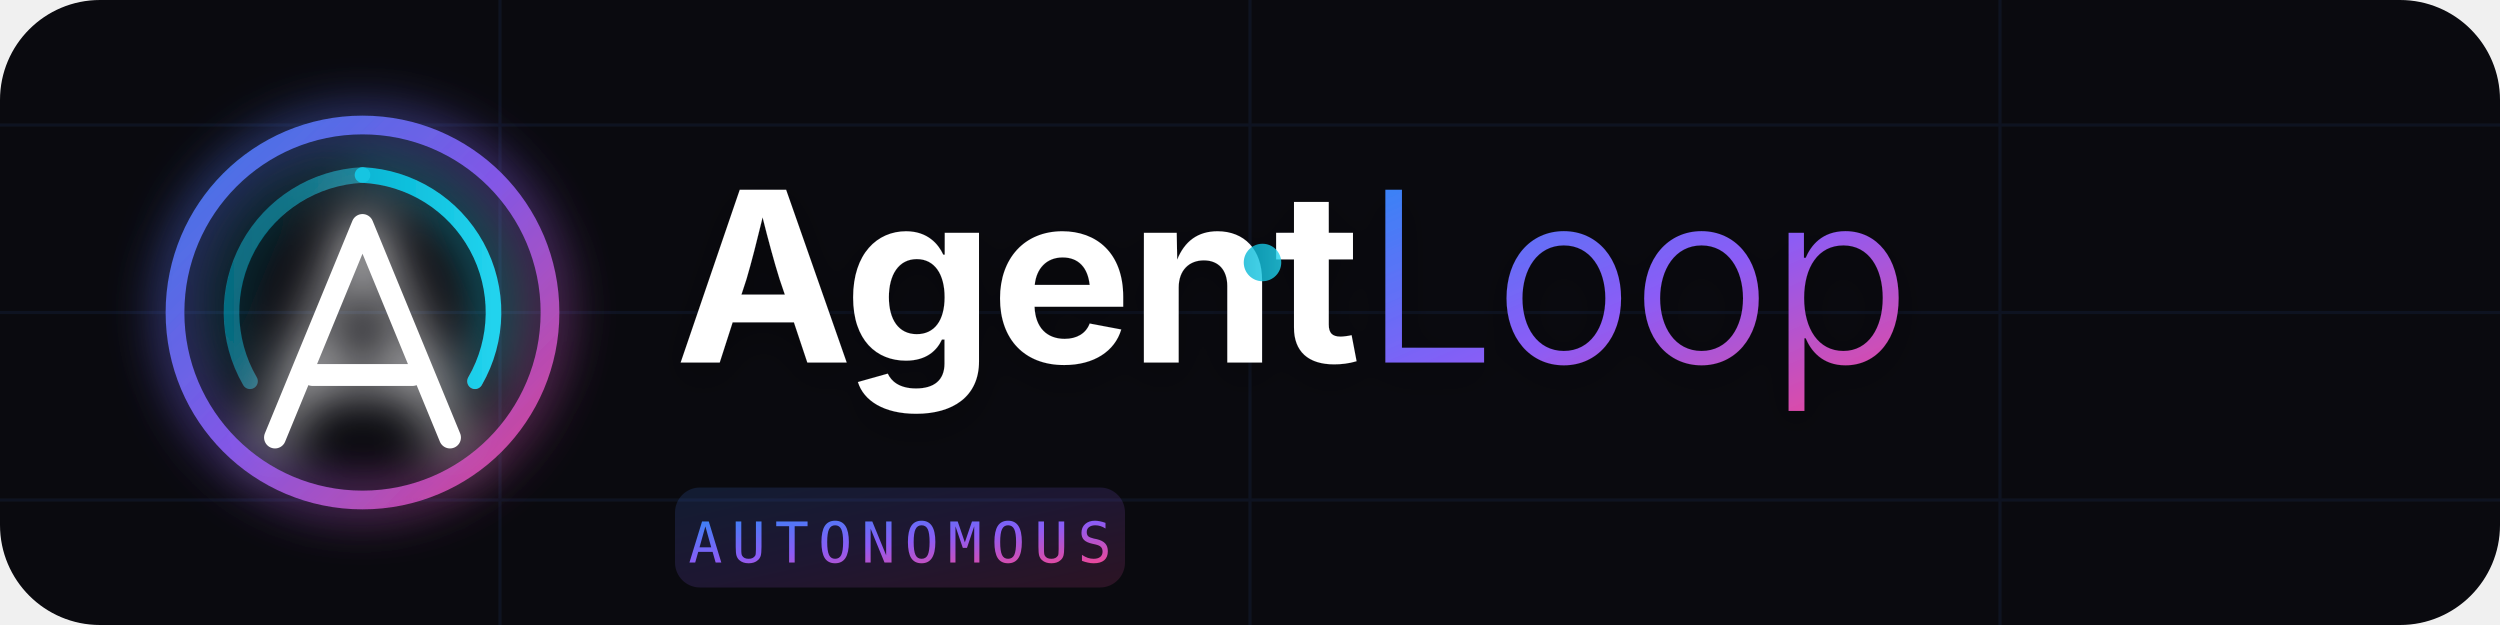
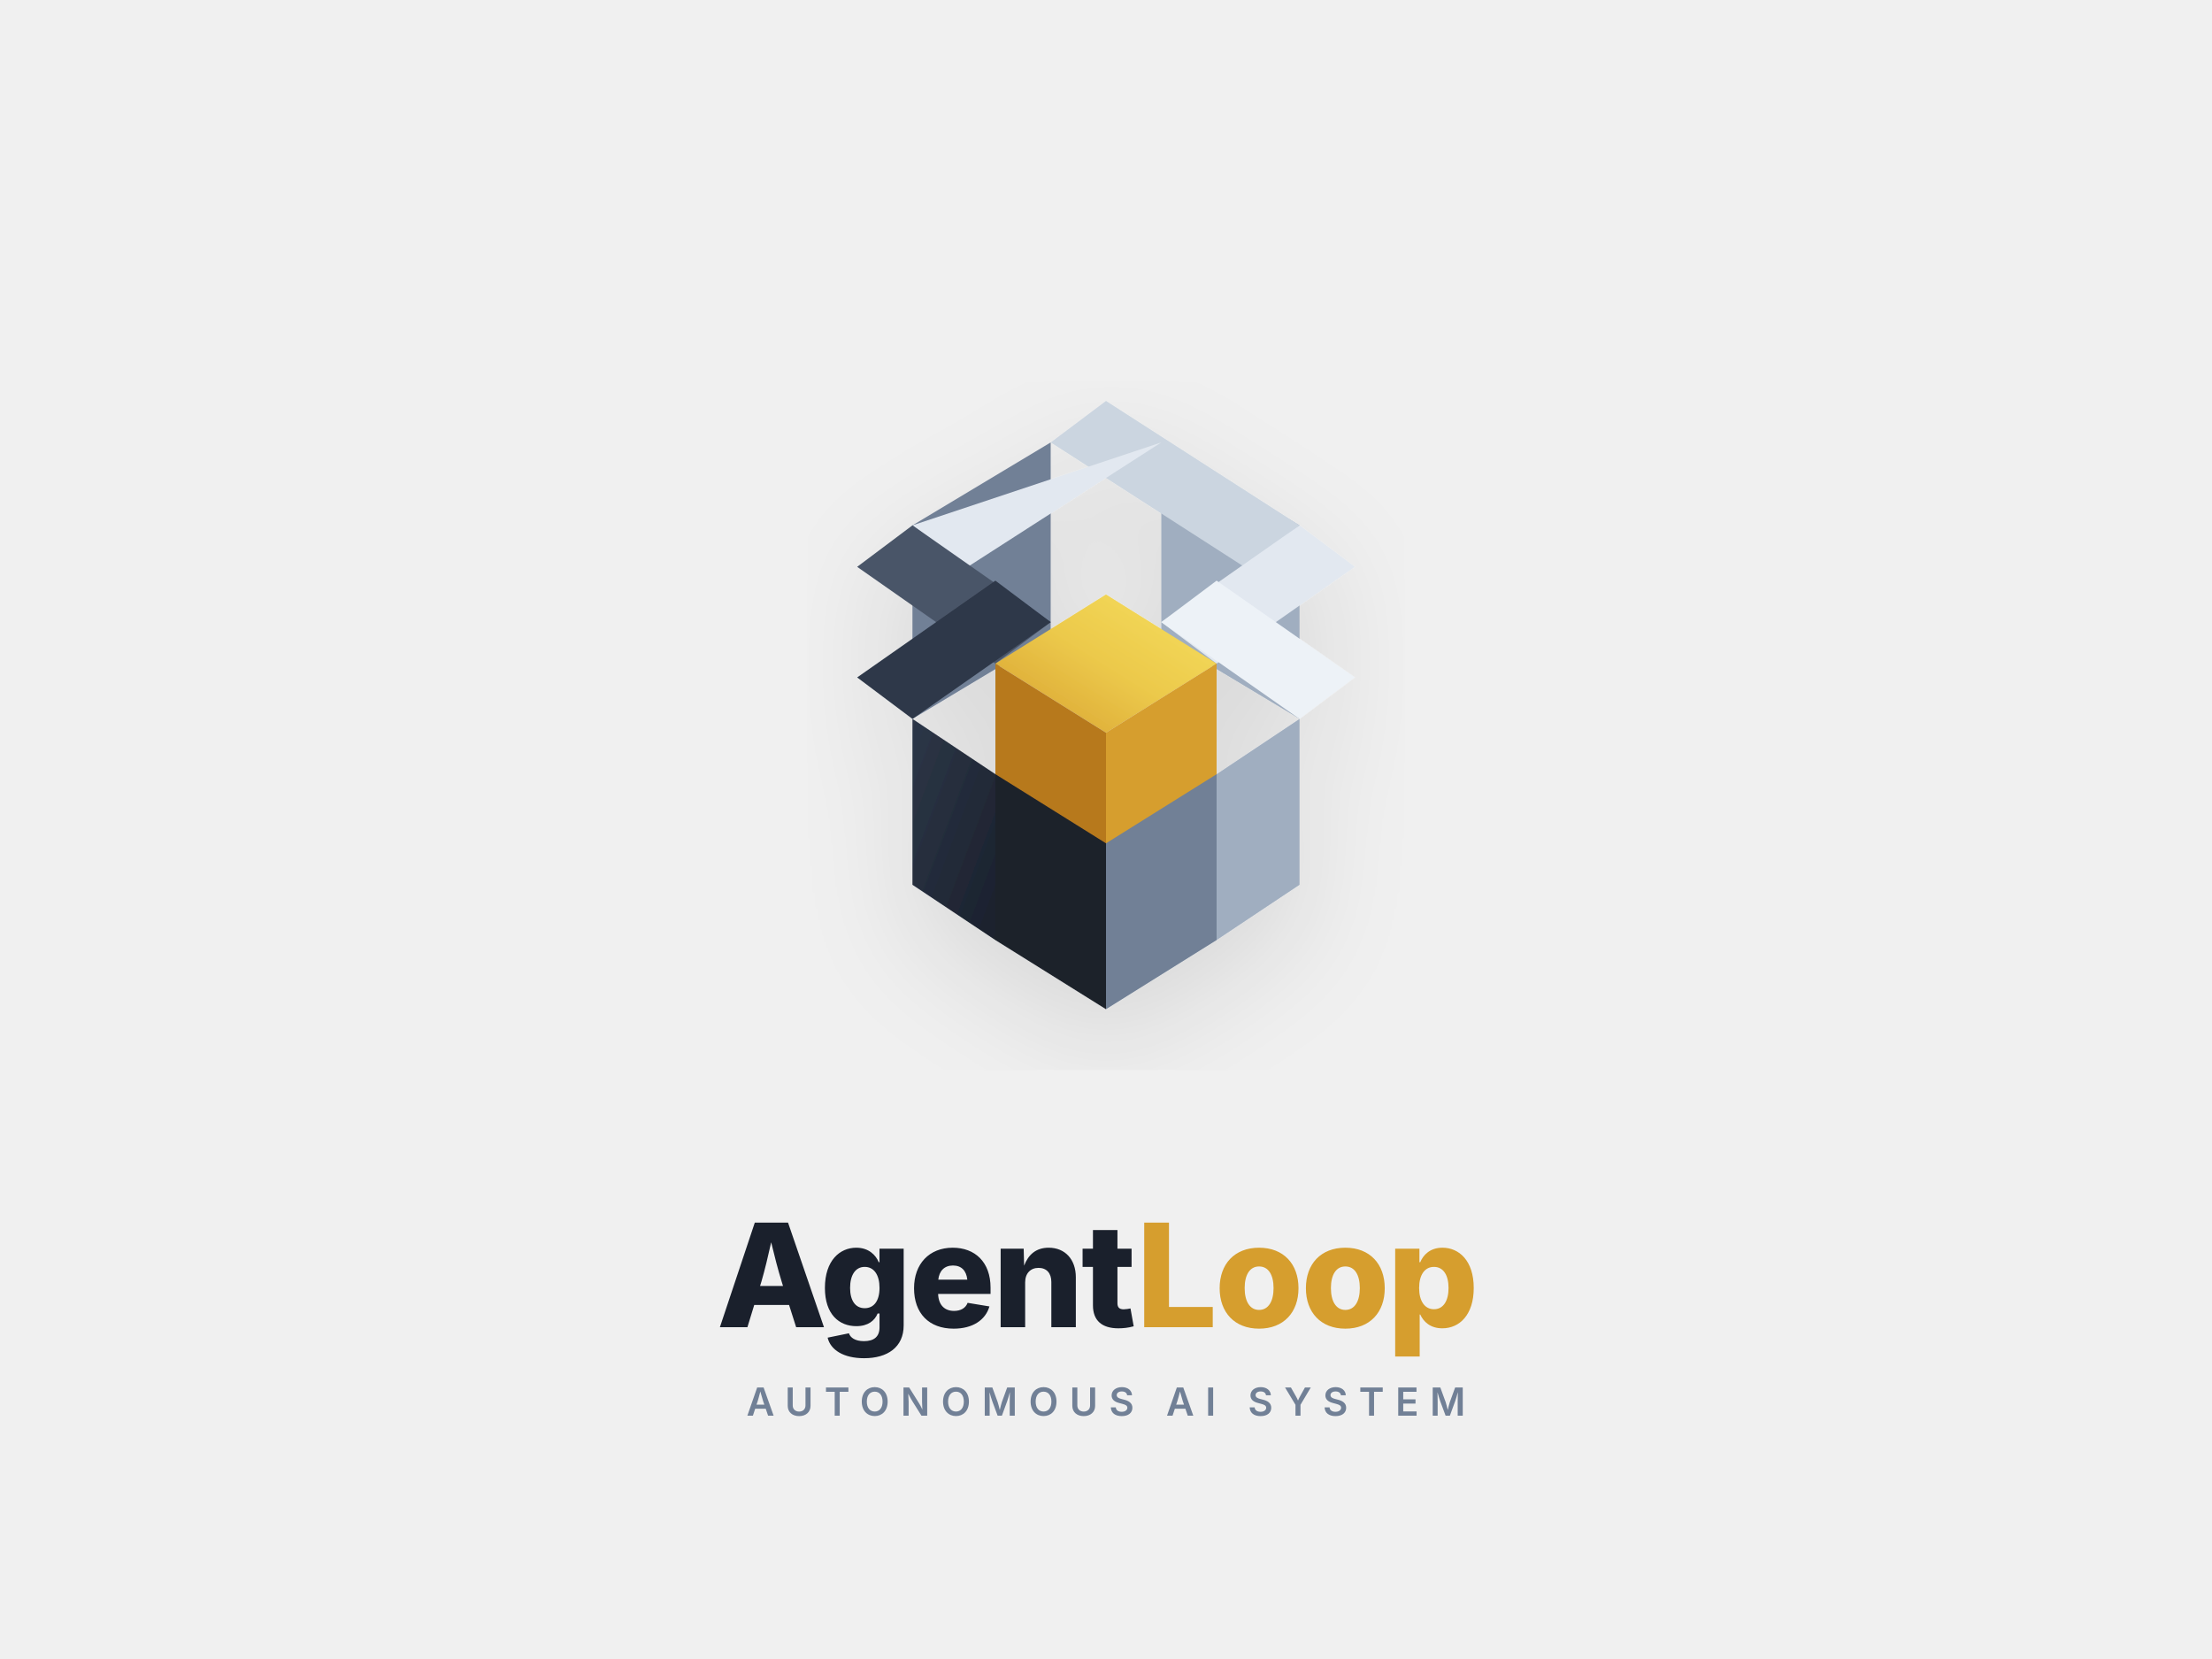
- <svg xmlns="http://www.w3.org/2000/svg" viewBox="0 0 400 100" width="400" height="100">
+ <svg xmlns="http://www.w3.org/2000/svg" viewBox="0 0 800 600" width="100%" height="100%">
  <defs>
-     <linearGradient id="mainGrad" x1="0%" y1="0%" x2="100%" y2="100%">
-       <stop offset="0%" style="stop-color:#3b82f6" />
-       <stop offset="50%" style="stop-color:#8b5cf6" />
-       <stop offset="100%" style="stop-color:#ec4899" />
+     <linearGradient id="gradPrimary" x1="0%" y1="0%" x2="100%" y2="100%">
+       <stop offset="0%" stop-color="#2D3748" />
+       <stop offset="100%" stop-color="#1A202C" />
    </linearGradient>
-     <linearGradient id="accentGrad" x1="0%" y1="0%" x2="100%" y2="0%">
-       <stop offset="0%" style="stop-color:#06b6d4" />
-       <stop offset="100%" style="stop-color:#22d3ee" />
+     <linearGradient id="gradAccent" x1="0%" y1="100%" x2="100%" y2="0%">
+       <stop offset="0%" stop-color="#D69E2E" />
+       <stop offset="50%" stop-color="#ECC94B" />
+       <stop offset="100%" stop-color="#F6E05E" />
    </linearGradient>
-     <filter id="glow" x="-50%" y="-50%" width="200%" height="200%">
-       <feGaussianBlur stdDeviation="4" result="coloredBlur" />
-       <feMerge>
-         <feMergeNode in="coloredBlur" />
-         <feMergeNode in="SourceGraphic" />
-       </feMerge>
-     </filter>
-     <filter id="shadow" x="-20%" y="-20%" width="140%" height="140%">
-       <feDropShadow dx="0" dy="2" stdDeviation="3" flood-color="#000" flood-opacity="0.3" />
+     <filter id="shadow" x="-10%" y="-10%" width="120%" height="120%">
+       <feDropShadow dx="0" dy="15" stdDeviation="20" flood-color="#000000" flood-opacity="0.1" />
    </filter>
  </defs>
-   <rect width="400" height="100" rx="16" fill="#0a0a0f" />
-   <g opacity="0.08">
-     <line x1="0" y1="20" x2="400" y2="20" stroke="#3b82f6" stroke-width="0.5" />
-     <line x1="0" y1="50" x2="400" y2="50" stroke="#3b82f6" stroke-width="0.5" />
-     <line x1="0" y1="80" x2="400" y2="80" stroke="#3b82f6" stroke-width="0.5" />
-     <line x1="80" y1="0" x2="80" y2="100" stroke="#3b82f6" stroke-width="0.5" />
-     <line x1="200" y1="0" x2="200" y2="100" stroke="#3b82f6" stroke-width="0.5" />
-     <line x1="320" y1="0" x2="320" y2="100" stroke="#3b82f6" stroke-width="0.5" />
+   <rect width="800" height="600" fill="transparent" />
+   <g transform="translate(400, 240)">
+     <g filter="url(#shadow)">
+       <path d="M -70 20 L -20 -10 L -20 -80 L -70 -50 Z" fill="#718096" />
+       <path d="M 70 20 L 20 -10 L 20 -80 L 70 -50 Z" fill="#A0AEC0" />
+       <path d="M -20 -80 L 0 -95 L 70 -50 L 50 -35 Z" fill="#CBD5E0" />
+       <path d="M -70 -50 L -50 -35 L 20 -80 Z" fill="#E2E8F0" />
+       <path d="M -70 -50 L -90 -35 L -40 0 L -20 -15 Z" fill="#4A5568" />
+       <path d="M -70 20 L -90 5 L -40 -30 L -20 -15 Z" fill="#2D3748" />
+       <path d="M 70 -50 L 90 -35 L 40 0 L 20 -15 Z" fill="#E2E8F0" />
+       <path d="M 70 20 L 90 5 L 40 -30 L 20 -15 Z" fill="#EDF2F7" />
+       <path d="M -40 0 L 0 25 L 40 0 L 0 -25 Z" fill="url(#gradAccent)" />
+       <path d="M -40 0 L 0 25 L 0 85 L -40 60 Z" fill="#B7791F" />
+       <path d="M 40 0 L 0 25 L 0 85 L 40 60 Z" fill="#D69E2E" />
+       <path d="M -70 20 L -40 40 L -40 100 L -70 80 Z" fill="url(#gradPrimary)" />
+       <path d="M -40 40 L 0 65 L 0 125 L -40 100 Z" fill="#1A202C" />
+       <path d="M 70 20 L 40 40 L 40 100 L 70 80 Z" fill="#A0AEC0" />
+       <path d="M 40 40 L 0 65 L 0 125 L 40 100 Z" fill="#718096" />
+     </g>
  </g>
-   <g transform="translate(24, 16)" filter="url(#glow)">
-     <circle cx="34" cy="34" r="30" fill="none" stroke="url(#mainGrad)" stroke-width="3" opacity="0.9" />
-     <path d="M34 12 A22 22 0 0 1 52 45" fill="none" stroke="url(#accentGrad)" stroke-width="2.5" stroke-linecap="round" />
-     <path d="M16 45 A22 22 0 0 1 34 12" fill="none" stroke="url(#accentGrad)" stroke-width="2.5" stroke-linecap="round" opacity="0.5" />
-     <path d="M20 54 L34 20 L48 54 M26 44 L42 44" fill="none" stroke="white" stroke-width="3.5" stroke-linecap="round" stroke-linejoin="round" />
-   </g>
-   <g filter="url(#shadow)">
-     <text x="108" y="58" font-family="'SF Pro Display', 'Helvetica Neue', system-ui, sans-serif" font-size="38" font-weight="700" fill="white" letter-spacing="-0.5">Agent</text>
-     <text x="218" y="58" font-family="'SF Pro Display', 'Helvetica Neue', system-ui, sans-serif" font-size="38" font-weight="300" fill="url(#mainGrad)" letter-spacing="-0.5">Loop</text>
-   </g>
-   <circle cx="202" cy="42" r="3" fill="url(#accentGrad)" opacity="0.8">
-     <animate attributeName="opacity" values="0.8;0.3;0.8" dur="2s" repeatCount="indefinite" />
-   </circle>
-   <g transform="translate(108, 78)">
-     <rect x="0" y="0" width="72" height="16" rx="4" fill="url(#mainGrad)" opacity="0.15" />
-     <text x="36" y="12" font-family="'SF Mono', 'Monaco', monospace" font-size="9" font-weight="500" fill="url(#mainGrad)" text-anchor="middle" letter-spacing="1.5">AUTONOMOUS</text>
+   <g transform="translate(400, 480)" text-anchor="middle">
+     <text x="-3" y="0" font-family="'Inter', -apple-system, BlinkMacSystemFont, 'Segoe UI', Roboto, Helvetica, Arial, sans-serif" font-size="52" font-weight="800" fill="#1A202C" letter-spacing="-1">
+       Agent<tspan fill="#D69E2E">Loop</tspan>
+     </text>
+     <text x="0" y="32" font-family="'Inter', -apple-system, BlinkMacSystemFont, 'Segoe UI', Roboto, Helvetica, Arial, sans-serif" font-size="14" font-weight="600" fill="#718096" letter-spacing="4" textLength="220" lengthAdjust="spacingAndGlyphs">
+       AUTONOMOUS AI SYSTEM
+     </text>
  </g>
</svg>
